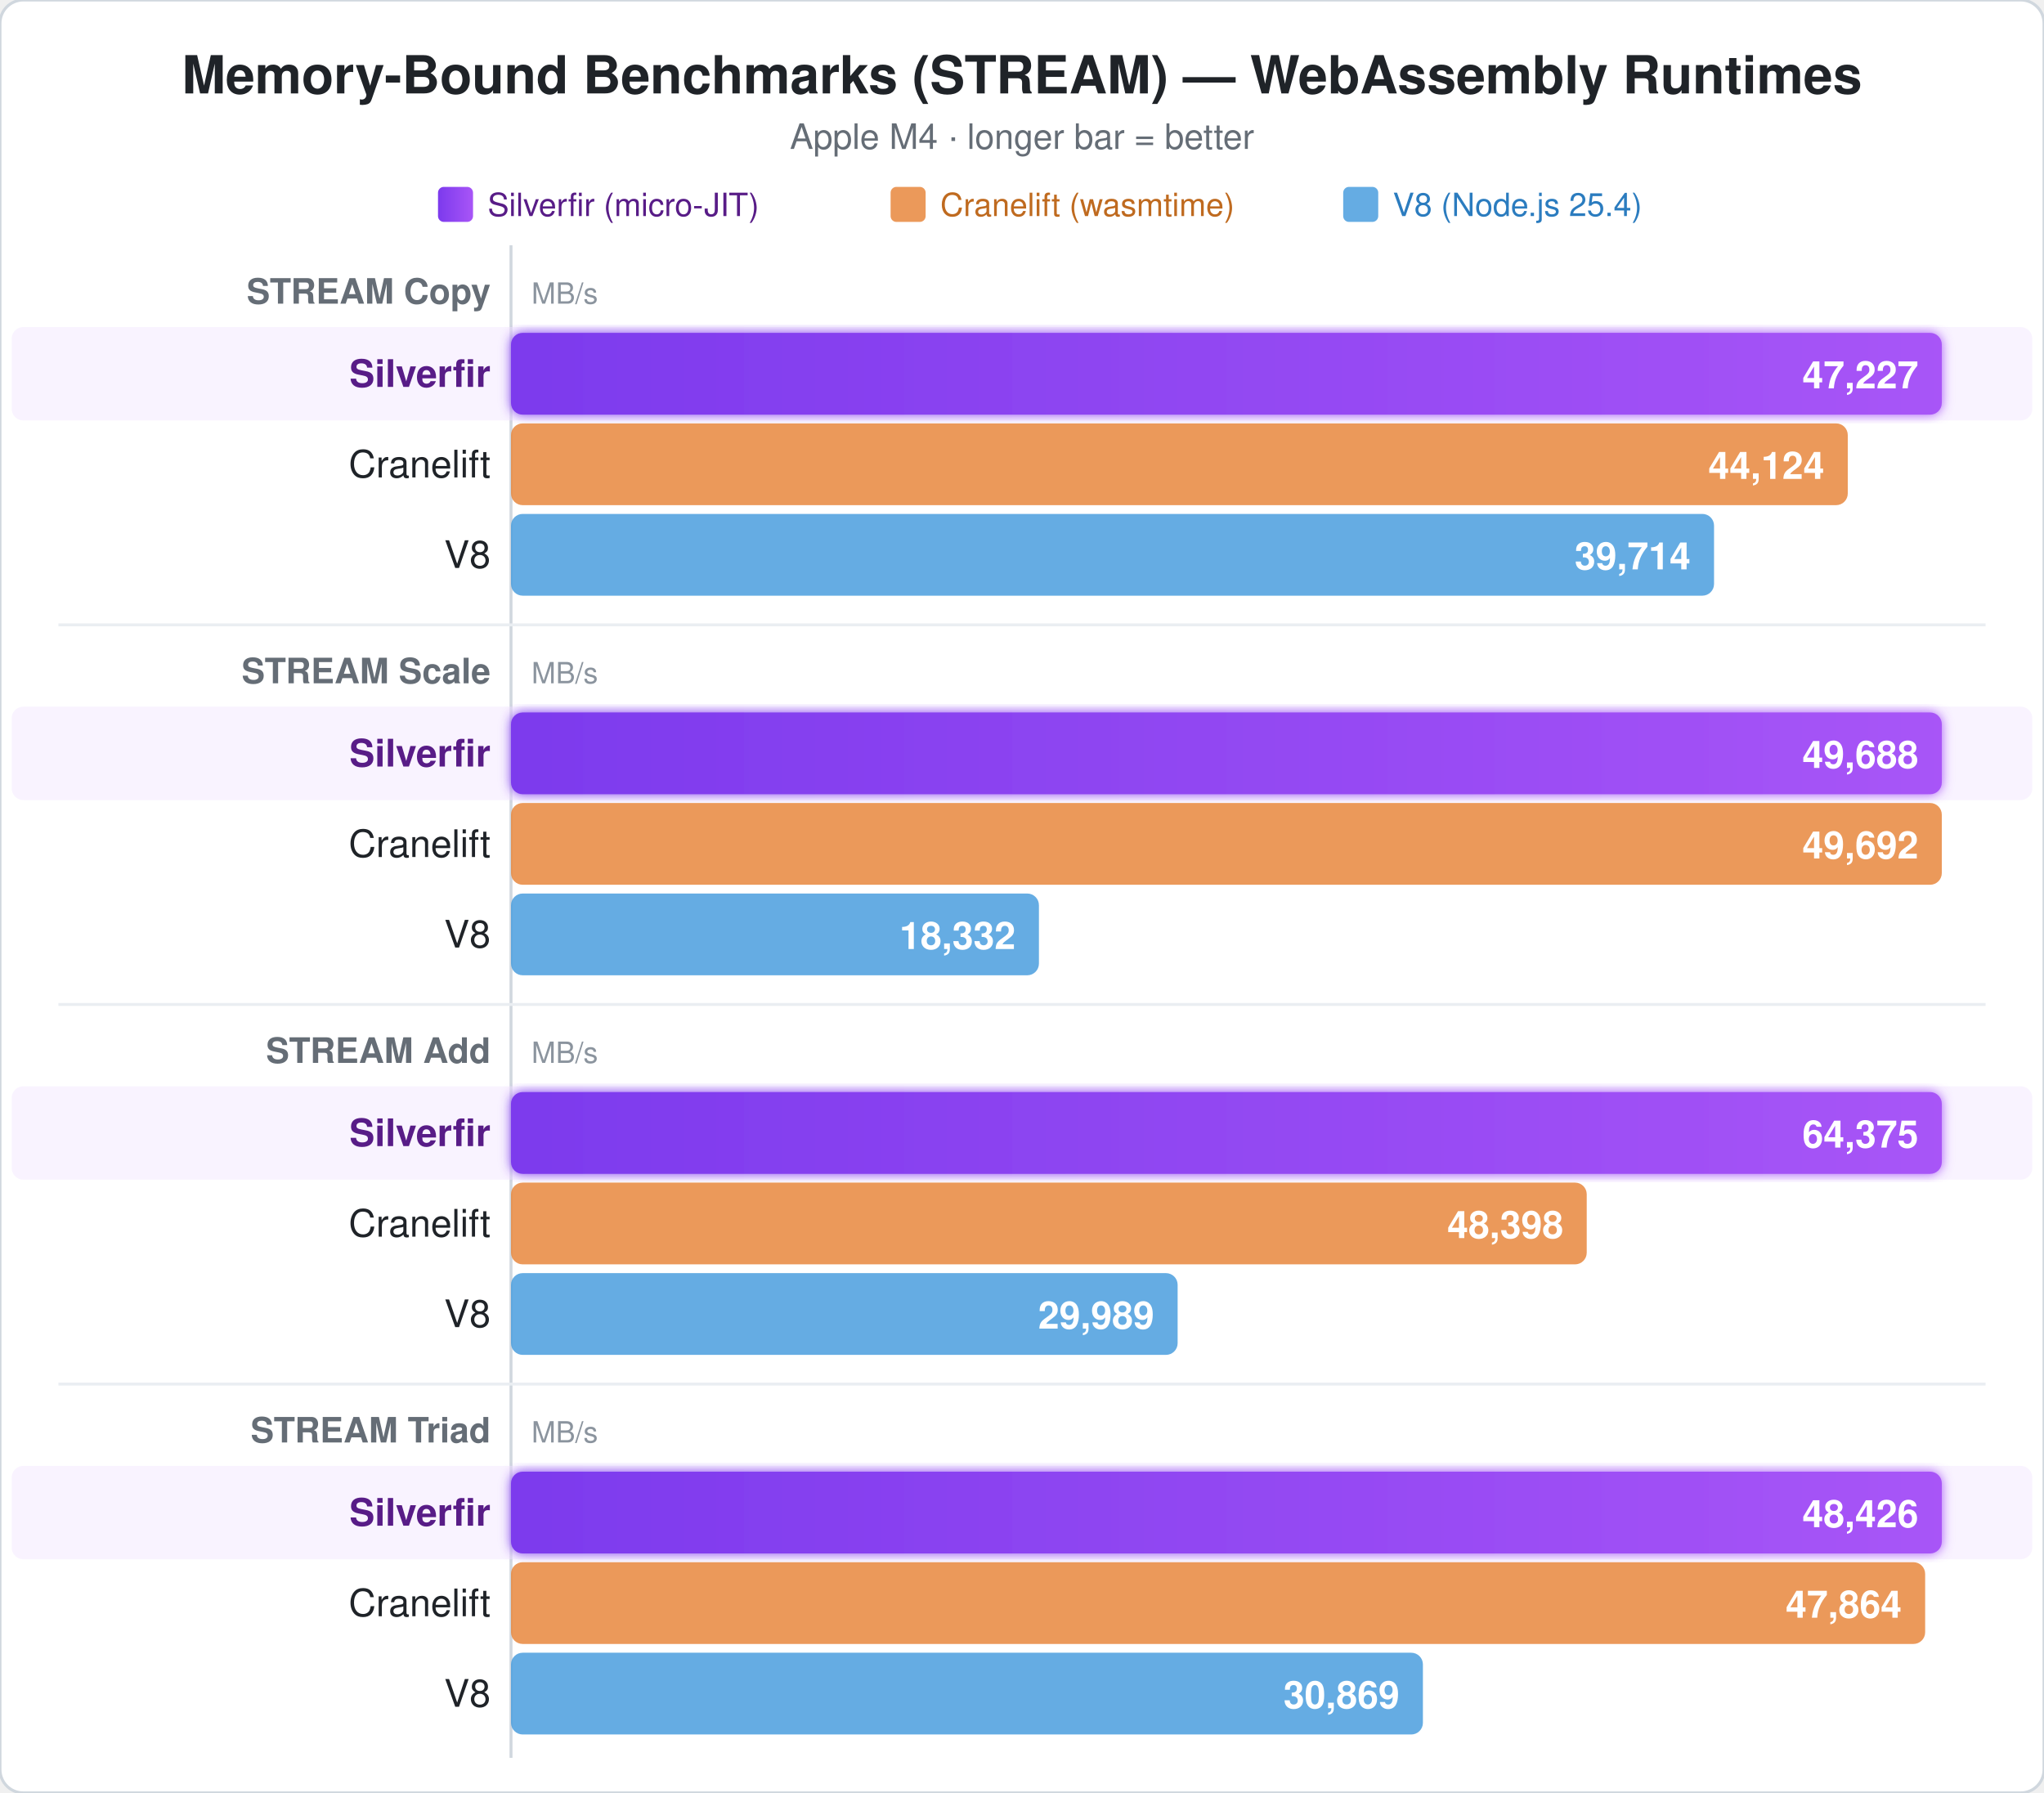
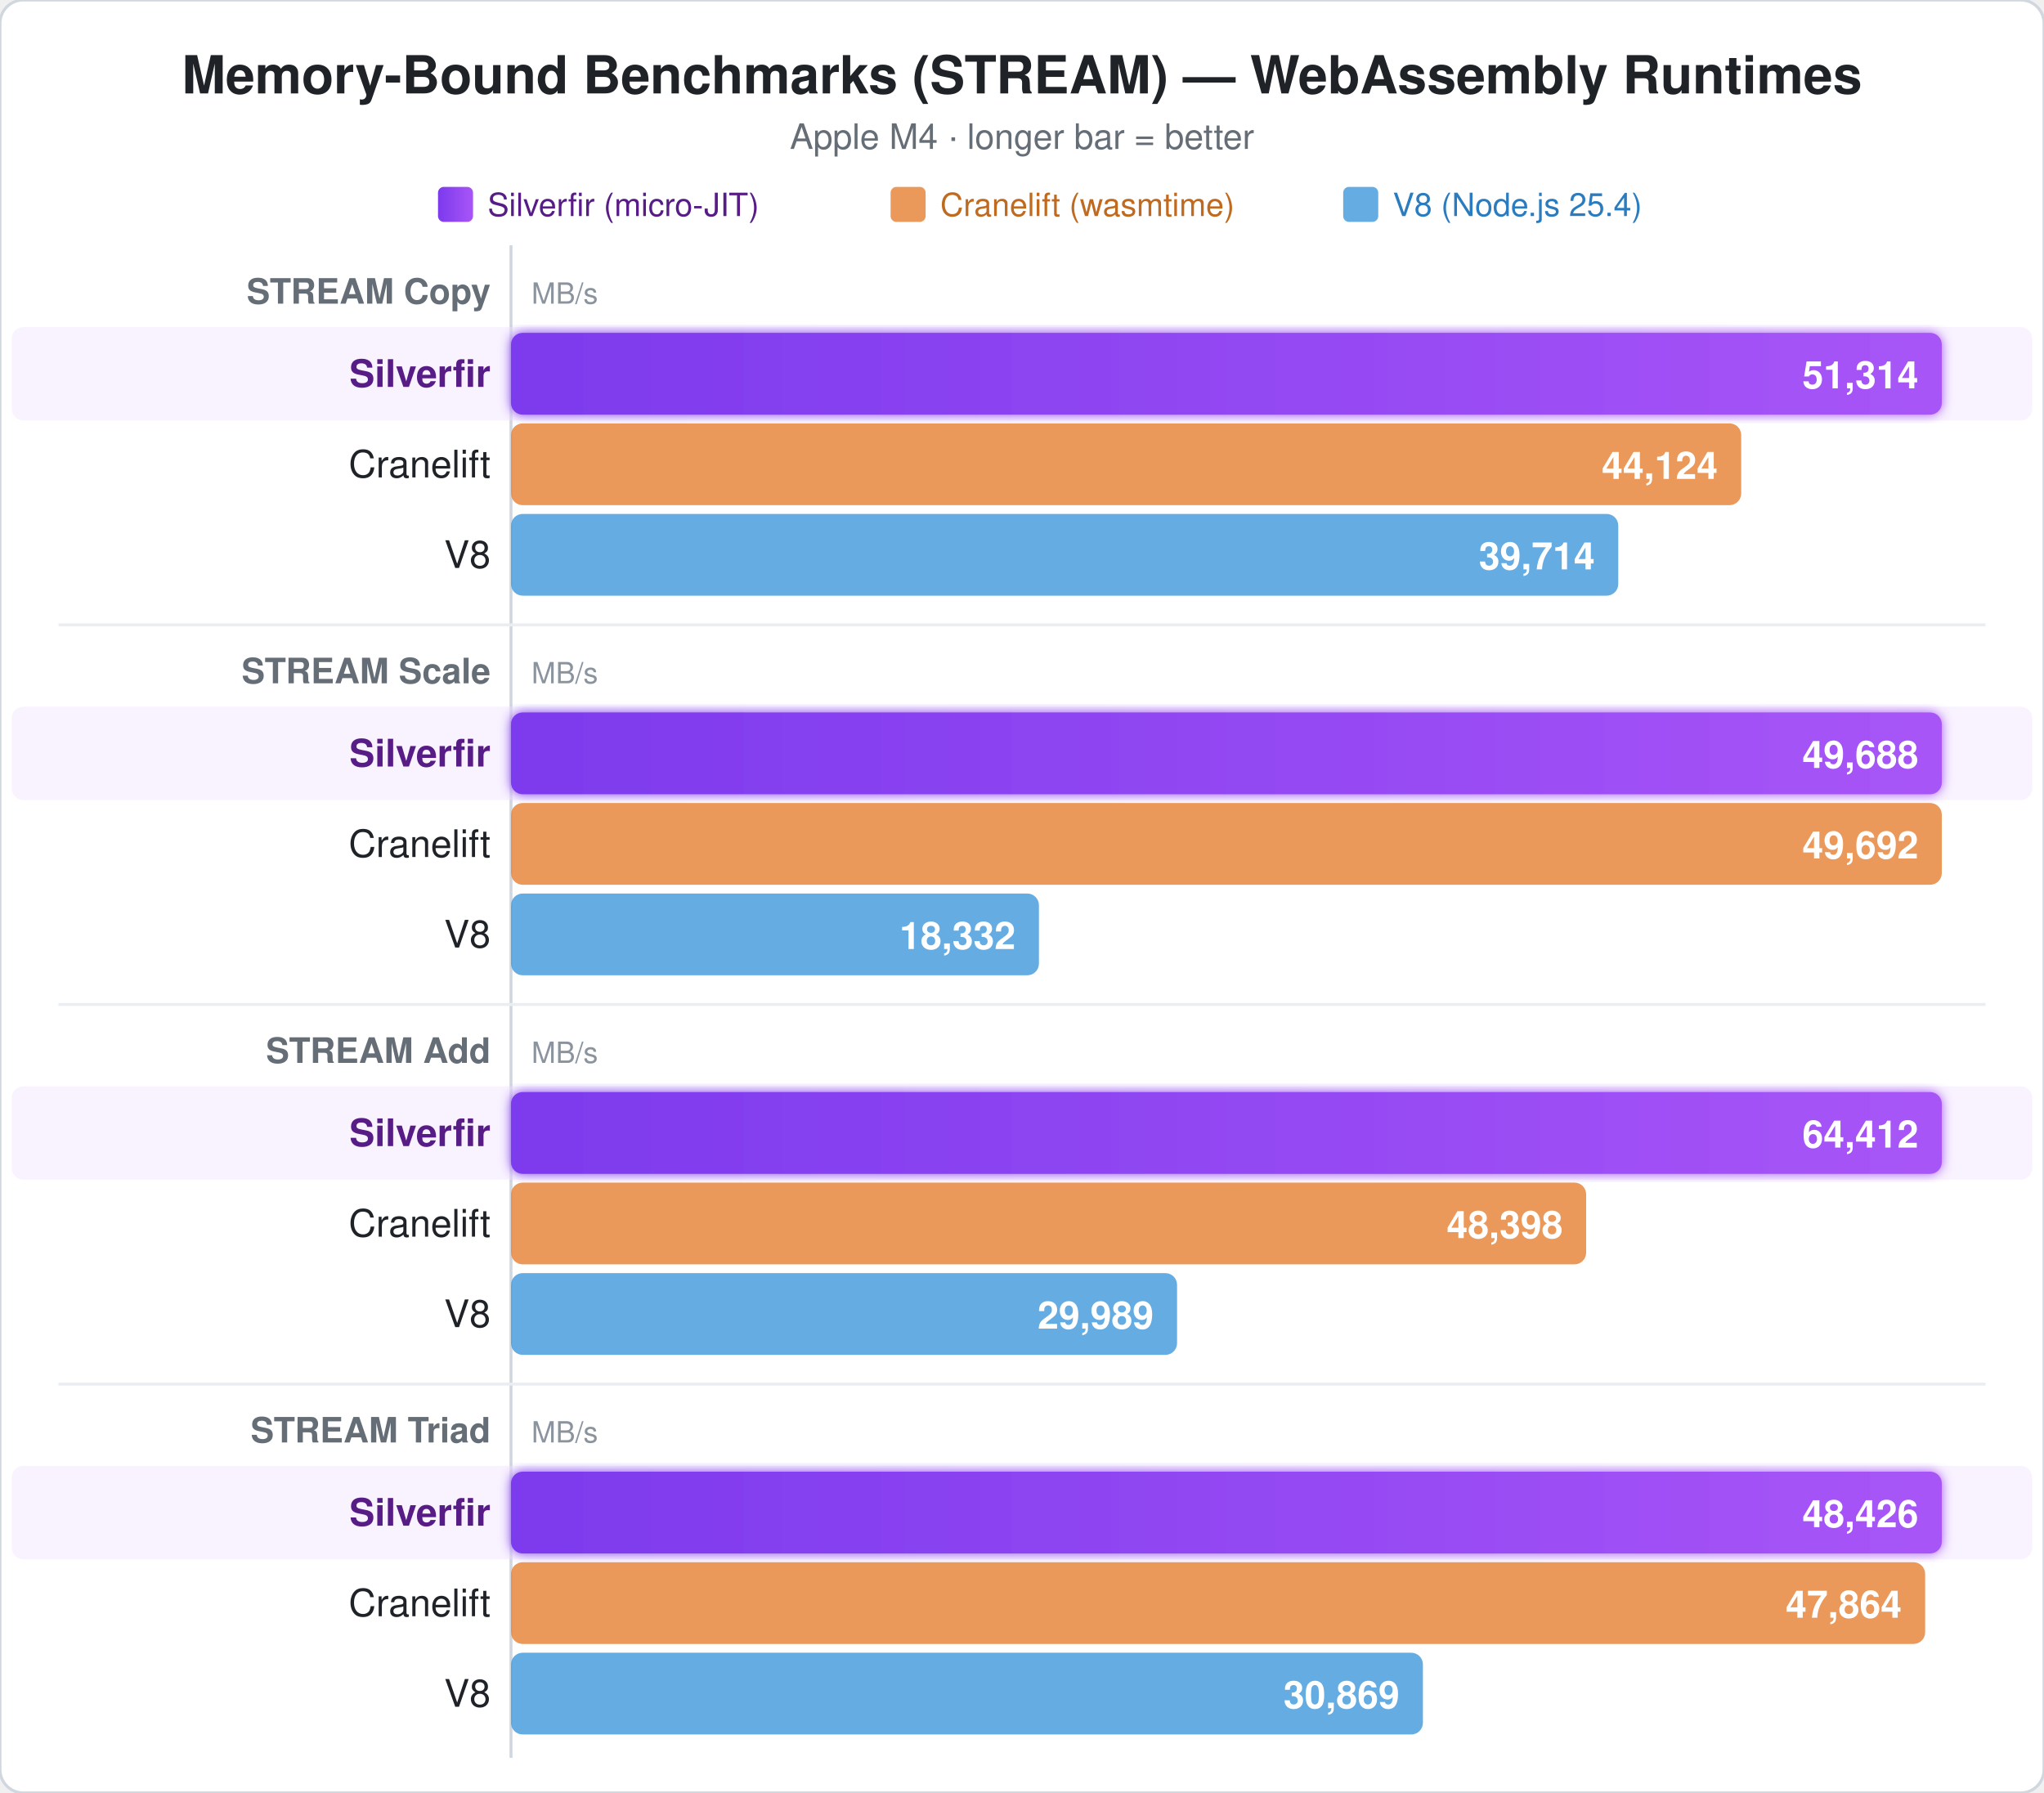
<svg xmlns="http://www.w3.org/2000/svg" role="img" viewBox="0 0 700 614" width="700" height="614">
  <defs>
    <linearGradient id="hlGrad" x1="0" y1="0" x2="1" y2="0">
      <stop offset="0%" stop-color="#7c3aed" />
      <stop offset="100%" stop-color="#a855f7" />
    </linearGradient>
    <filter id="glow">
      <feGaussianBlur stdDeviation="2" result="blur" />
      <feMerge>
        <feMergeNode in="blur" />
        <feMergeNode in="SourceGraphic" />
      </feMerge>
    </filter>
  </defs>
  <rect width="700" height="614" rx="8" ry="8" fill="#ffffff" stroke="#d0d7de" stroke-width="1" />
  <text x="350.0" y="32" text-anchor="middle" fill="#1f2328" font-family="Segoe UI,Helvetica,Arial,sans-serif" font-size="18" font-weight="600">Memory-Bound Benchmarks (STREAM) — WebAssembly Runtimes</text>
  <text x="350.0" y="51" text-anchor="middle" fill="#656d76" font-family="Segoe UI,Helvetica,Arial,sans-serif" font-size="12">Apple M4  ·  longer bar = better</text>
  <rect x="150.0" y="64" width="12" height="12" rx="2" fill="url(#hlGrad)" />
  <text x="167.0" y="74" fill="#581c87" font-family="Segoe UI,Helvetica,Arial,sans-serif" font-size="11">Silverfir (micro-JIT)</text>
  <rect x="305.0" y="64" width="12" height="12" rx="2" fill="#e8873d" opacity="0.85" />
  <text x="322.0" y="74" fill="#bf6a1f" font-family="Segoe UI,Helvetica,Arial,sans-serif" font-size="11">Cranelift (wasmtime)</text>
  <rect x="460.0" y="64" width="12" height="12" rx="2" fill="#4a9ede" opacity="0.85" />
  <text x="477.0" y="74" fill="#2b7cbf" font-family="Segoe UI,Helvetica,Arial,sans-serif" font-size="11">V8 (Node.js 25.4)</text>
  <line x1="175" y1="84" x2="175" y2="602" stroke="#d0d7de" stroke-width="1" />
  <text x="168" y="104.0" text-anchor="end" fill="#656d76" font-family="Segoe UI,Helvetica,Arial,sans-serif" font-size="12" font-weight="600">STREAM Copy</text>
  <text x="182" y="104.0" fill="#8b949e" font-family="Segoe UI,Helvetica,Arial,sans-serif" font-size="10">MB/s</text>
  <rect x="4" y="112" width="692" height="32" rx="4" fill="#f3e8ff" opacity="0.5" />
  <text x="168" y="132.5" text-anchor="end" fill="#581c87" font-family="Segoe UI,Helvetica,Arial,sans-serif" font-size="13" font-weight="700">Silverfir</text>
  <rect x="175" y="114" width="490.0" height="28" rx="4" fill="url(#hlGrad)" filter="url(#glow)">
    <animate attributeName="width" from="0" to="490.0" dur="0.35s" fill="freeze" />
  </rect>
-   <text x="657.0" y="133.0" text-anchor="end" fill="#ffffff" font-family="Segoe UI,Helvetica,Arial,sans-serif" font-size="13" font-weight="700">47,227</text>
+   <text x="657.0" y="133.0" text-anchor="end" fill="#ffffff" font-family="Segoe UI,Helvetica,Arial,sans-serif" font-size="13" font-weight="700">51,314</text>
  <text x="168" y="163.5" text-anchor="end" fill="#1f2328" font-family="Segoe UI,Helvetica,Arial,sans-serif" font-size="13" font-weight="400">Cranelift</text>
-   <rect x="175" y="145" width="457.8" height="28" rx="4" fill="#e8873d" opacity="0.85">
-     <animate attributeName="width" from="0" to="457.8" dur="0.39s" fill="freeze" />
+   <rect x="175" y="145" width="421.3" height="28" rx="4" fill="#e8873d" opacity="0.85">
+     <animate attributeName="width" from="0" to="421.3" dur="0.39s" fill="freeze" />
  </rect>
-   <text x="624.8" y="164.0" text-anchor="end" fill="#ffffff" font-family="Segoe UI,Helvetica,Arial,sans-serif" font-size="13" font-weight="700">44,124</text>
+   <text x="588.3" y="164.0" text-anchor="end" fill="#ffffff" font-family="Segoe UI,Helvetica,Arial,sans-serif" font-size="13" font-weight="700">44,124</text>
  <text x="168" y="194.5" text-anchor="end" fill="#1f2328" font-family="Segoe UI,Helvetica,Arial,sans-serif" font-size="13" font-weight="400">V8</text>
-   <rect x="175" y="176" width="412.0" height="28" rx="4" fill="#4a9ede" opacity="0.85">
-     <animate attributeName="width" from="0" to="412.0" dur="0.43s" fill="freeze" />
+   <rect x="175" y="176" width="379.2" height="28" rx="4" fill="#4a9ede" opacity="0.85">
+     <animate attributeName="width" from="0" to="379.2" dur="0.43s" fill="freeze" />
  </rect>
-   <text x="579.0" y="195.0" text-anchor="end" fill="#ffffff" font-family="Segoe UI,Helvetica,Arial,sans-serif" font-size="13" font-weight="700">39,714</text>
+   <text x="546.2" y="195.0" text-anchor="end" fill="#ffffff" font-family="Segoe UI,Helvetica,Arial,sans-serif" font-size="13" font-weight="700">39,714</text>
  <line x1="20" y1="214" x2="680" y2="214" stroke="#eaeef2" stroke-width="1" />
  <text x="168" y="234.0" text-anchor="end" fill="#656d76" font-family="Segoe UI,Helvetica,Arial,sans-serif" font-size="12" font-weight="600">STREAM Scale</text>
  <text x="182" y="234.0" fill="#8b949e" font-family="Segoe UI,Helvetica,Arial,sans-serif" font-size="10">MB/s</text>
  <rect x="4" y="242" width="692" height="32" rx="4" fill="#f3e8ff" opacity="0.5" />
  <text x="168" y="262.5" text-anchor="end" fill="#581c87" font-family="Segoe UI,Helvetica,Arial,sans-serif" font-size="13" font-weight="700">Silverfir</text>
  <rect x="175" y="244" width="490.0" height="28" rx="4" fill="url(#hlGrad)" filter="url(#glow)">
    <animate attributeName="width" from="0" to="490.0" dur="0.39s" fill="freeze" />
  </rect>
  <text x="657.0" y="263.0" text-anchor="end" fill="#ffffff" font-family="Segoe UI,Helvetica,Arial,sans-serif" font-size="13" font-weight="700">49,688</text>
  <text x="168" y="293.5" text-anchor="end" fill="#1f2328" font-family="Segoe UI,Helvetica,Arial,sans-serif" font-size="13" font-weight="400">Cranelift</text>
  <rect x="175" y="275" width="490.0" height="28" rx="4" fill="#e8873d" opacity="0.85">
    <animate attributeName="width" from="0" to="490.0" dur="0.43s" fill="freeze" />
  </rect>
  <text x="657.0" y="294.0" text-anchor="end" fill="#ffffff" font-family="Segoe UI,Helvetica,Arial,sans-serif" font-size="13" font-weight="700">49,692</text>
  <text x="168" y="324.5" text-anchor="end" fill="#1f2328" font-family="Segoe UI,Helvetica,Arial,sans-serif" font-size="13" font-weight="400">V8</text>
  <rect x="175" y="306" width="180.8" height="28" rx="4" fill="#4a9ede" opacity="0.85">
    <animate attributeName="width" from="0" to="180.8" dur="0.47s" fill="freeze" />
  </rect>
  <text x="347.8" y="325.0" text-anchor="end" fill="#ffffff" font-family="Segoe UI,Helvetica,Arial,sans-serif" font-size="13" font-weight="700">18,332</text>
  <line x1="20" y1="344" x2="680" y2="344" stroke="#eaeef2" stroke-width="1" />
  <text x="168" y="364.0" text-anchor="end" fill="#656d76" font-family="Segoe UI,Helvetica,Arial,sans-serif" font-size="12" font-weight="600">STREAM Add</text>
  <text x="182" y="364.0" fill="#8b949e" font-family="Segoe UI,Helvetica,Arial,sans-serif" font-size="10">MB/s</text>
  <rect x="4" y="372" width="692" height="32" rx="4" fill="#f3e8ff" opacity="0.5" />
  <text x="168" y="392.5" text-anchor="end" fill="#581c87" font-family="Segoe UI,Helvetica,Arial,sans-serif" font-size="13" font-weight="700">Silverfir</text>
  <rect x="175" y="374" width="490.0" height="28" rx="4" fill="url(#hlGrad)" filter="url(#glow)">
    <animate attributeName="width" from="0" to="490.0" dur="0.43s" fill="freeze" />
  </rect>
-   <text x="657.0" y="393.0" text-anchor="end" fill="#ffffff" font-family="Segoe UI,Helvetica,Arial,sans-serif" font-size="13" font-weight="700">64,375</text>
+   <text x="657.0" y="393.0" text-anchor="end" fill="#ffffff" font-family="Segoe UI,Helvetica,Arial,sans-serif" font-size="13" font-weight="700">64,412</text>
  <text x="168" y="423.5" text-anchor="end" fill="#1f2328" font-family="Segoe UI,Helvetica,Arial,sans-serif" font-size="13" font-weight="400">Cranelift</text>
-   <rect x="175" y="405" width="368.4" height="28" rx="4" fill="#e8873d" opacity="0.85">
-     <animate attributeName="width" from="0" to="368.4" dur="0.47s" fill="freeze" />
+   <rect x="175" y="405" width="368.2" height="28" rx="4" fill="#e8873d" opacity="0.85">
+     <animate attributeName="width" from="0" to="368.2" dur="0.47s" fill="freeze" />
  </rect>
-   <text x="535.4" y="424.0" text-anchor="end" fill="#ffffff" font-family="Segoe UI,Helvetica,Arial,sans-serif" font-size="13" font-weight="700">48,398</text>
+   <text x="535.2" y="424.0" text-anchor="end" fill="#ffffff" font-family="Segoe UI,Helvetica,Arial,sans-serif" font-size="13" font-weight="700">48,398</text>
  <text x="168" y="454.5" text-anchor="end" fill="#1f2328" font-family="Segoe UI,Helvetica,Arial,sans-serif" font-size="13" font-weight="400">V8</text>
-   <rect x="175" y="436" width="228.3" height="28" rx="4" fill="#4a9ede" opacity="0.85">
-     <animate attributeName="width" from="0" to="228.3" dur="0.51s" fill="freeze" />
+   <rect x="175" y="436" width="228.1" height="28" rx="4" fill="#4a9ede" opacity="0.85">
+     <animate attributeName="width" from="0" to="228.1" dur="0.51s" fill="freeze" />
  </rect>
-   <text x="395.3" y="455.0" text-anchor="end" fill="#ffffff" font-family="Segoe UI,Helvetica,Arial,sans-serif" font-size="13" font-weight="700">29,989</text>
+   <text x="395.1" y="455.0" text-anchor="end" fill="#ffffff" font-family="Segoe UI,Helvetica,Arial,sans-serif" font-size="13" font-weight="700">29,989</text>
  <line x1="20" y1="474" x2="680" y2="474" stroke="#eaeef2" stroke-width="1" />
  <text x="168" y="494.0" text-anchor="end" fill="#656d76" font-family="Segoe UI,Helvetica,Arial,sans-serif" font-size="12" font-weight="600">STREAM Triad</text>
  <text x="182" y="494.0" fill="#8b949e" font-family="Segoe UI,Helvetica,Arial,sans-serif" font-size="10">MB/s</text>
  <rect x="4" y="502" width="692" height="32" rx="4" fill="#f3e8ff" opacity="0.5" />
  <text x="168" y="522.5" text-anchor="end" fill="#581c87" font-family="Segoe UI,Helvetica,Arial,sans-serif" font-size="13" font-weight="700">Silverfir</text>
  <rect x="175" y="504" width="490.0" height="28" rx="4" fill="url(#hlGrad)" filter="url(#glow)">
    <animate attributeName="width" from="0" to="490.0" dur="0.47s" fill="freeze" />
  </rect>
  <text x="657.0" y="523.0" text-anchor="end" fill="#ffffff" font-family="Segoe UI,Helvetica,Arial,sans-serif" font-size="13" font-weight="700">48,426</text>
  <text x="168" y="553.5" text-anchor="end" fill="#1f2328" font-family="Segoe UI,Helvetica,Arial,sans-serif" font-size="13" font-weight="400">Cranelift</text>
  <rect x="175" y="535" width="484.3" height="28" rx="4" fill="#e8873d" opacity="0.85">
    <animate attributeName="width" from="0" to="484.3" dur="0.51s" fill="freeze" />
  </rect>
  <text x="651.3" y="554.0" text-anchor="end" fill="#ffffff" font-family="Segoe UI,Helvetica,Arial,sans-serif" font-size="13" font-weight="700">47,864</text>
  <text x="168" y="584.5" text-anchor="end" fill="#1f2328" font-family="Segoe UI,Helvetica,Arial,sans-serif" font-size="13" font-weight="400">V8</text>
  <rect x="175" y="566" width="312.3" height="28" rx="4" fill="#4a9ede" opacity="0.85">
    <animate attributeName="width" from="0" to="312.3" dur="0.55s" fill="freeze" />
  </rect>
  <text x="479.3" y="585.0" text-anchor="end" fill="#ffffff" font-family="Segoe UI,Helvetica,Arial,sans-serif" font-size="13" font-weight="700">30,869</text>
</svg>
